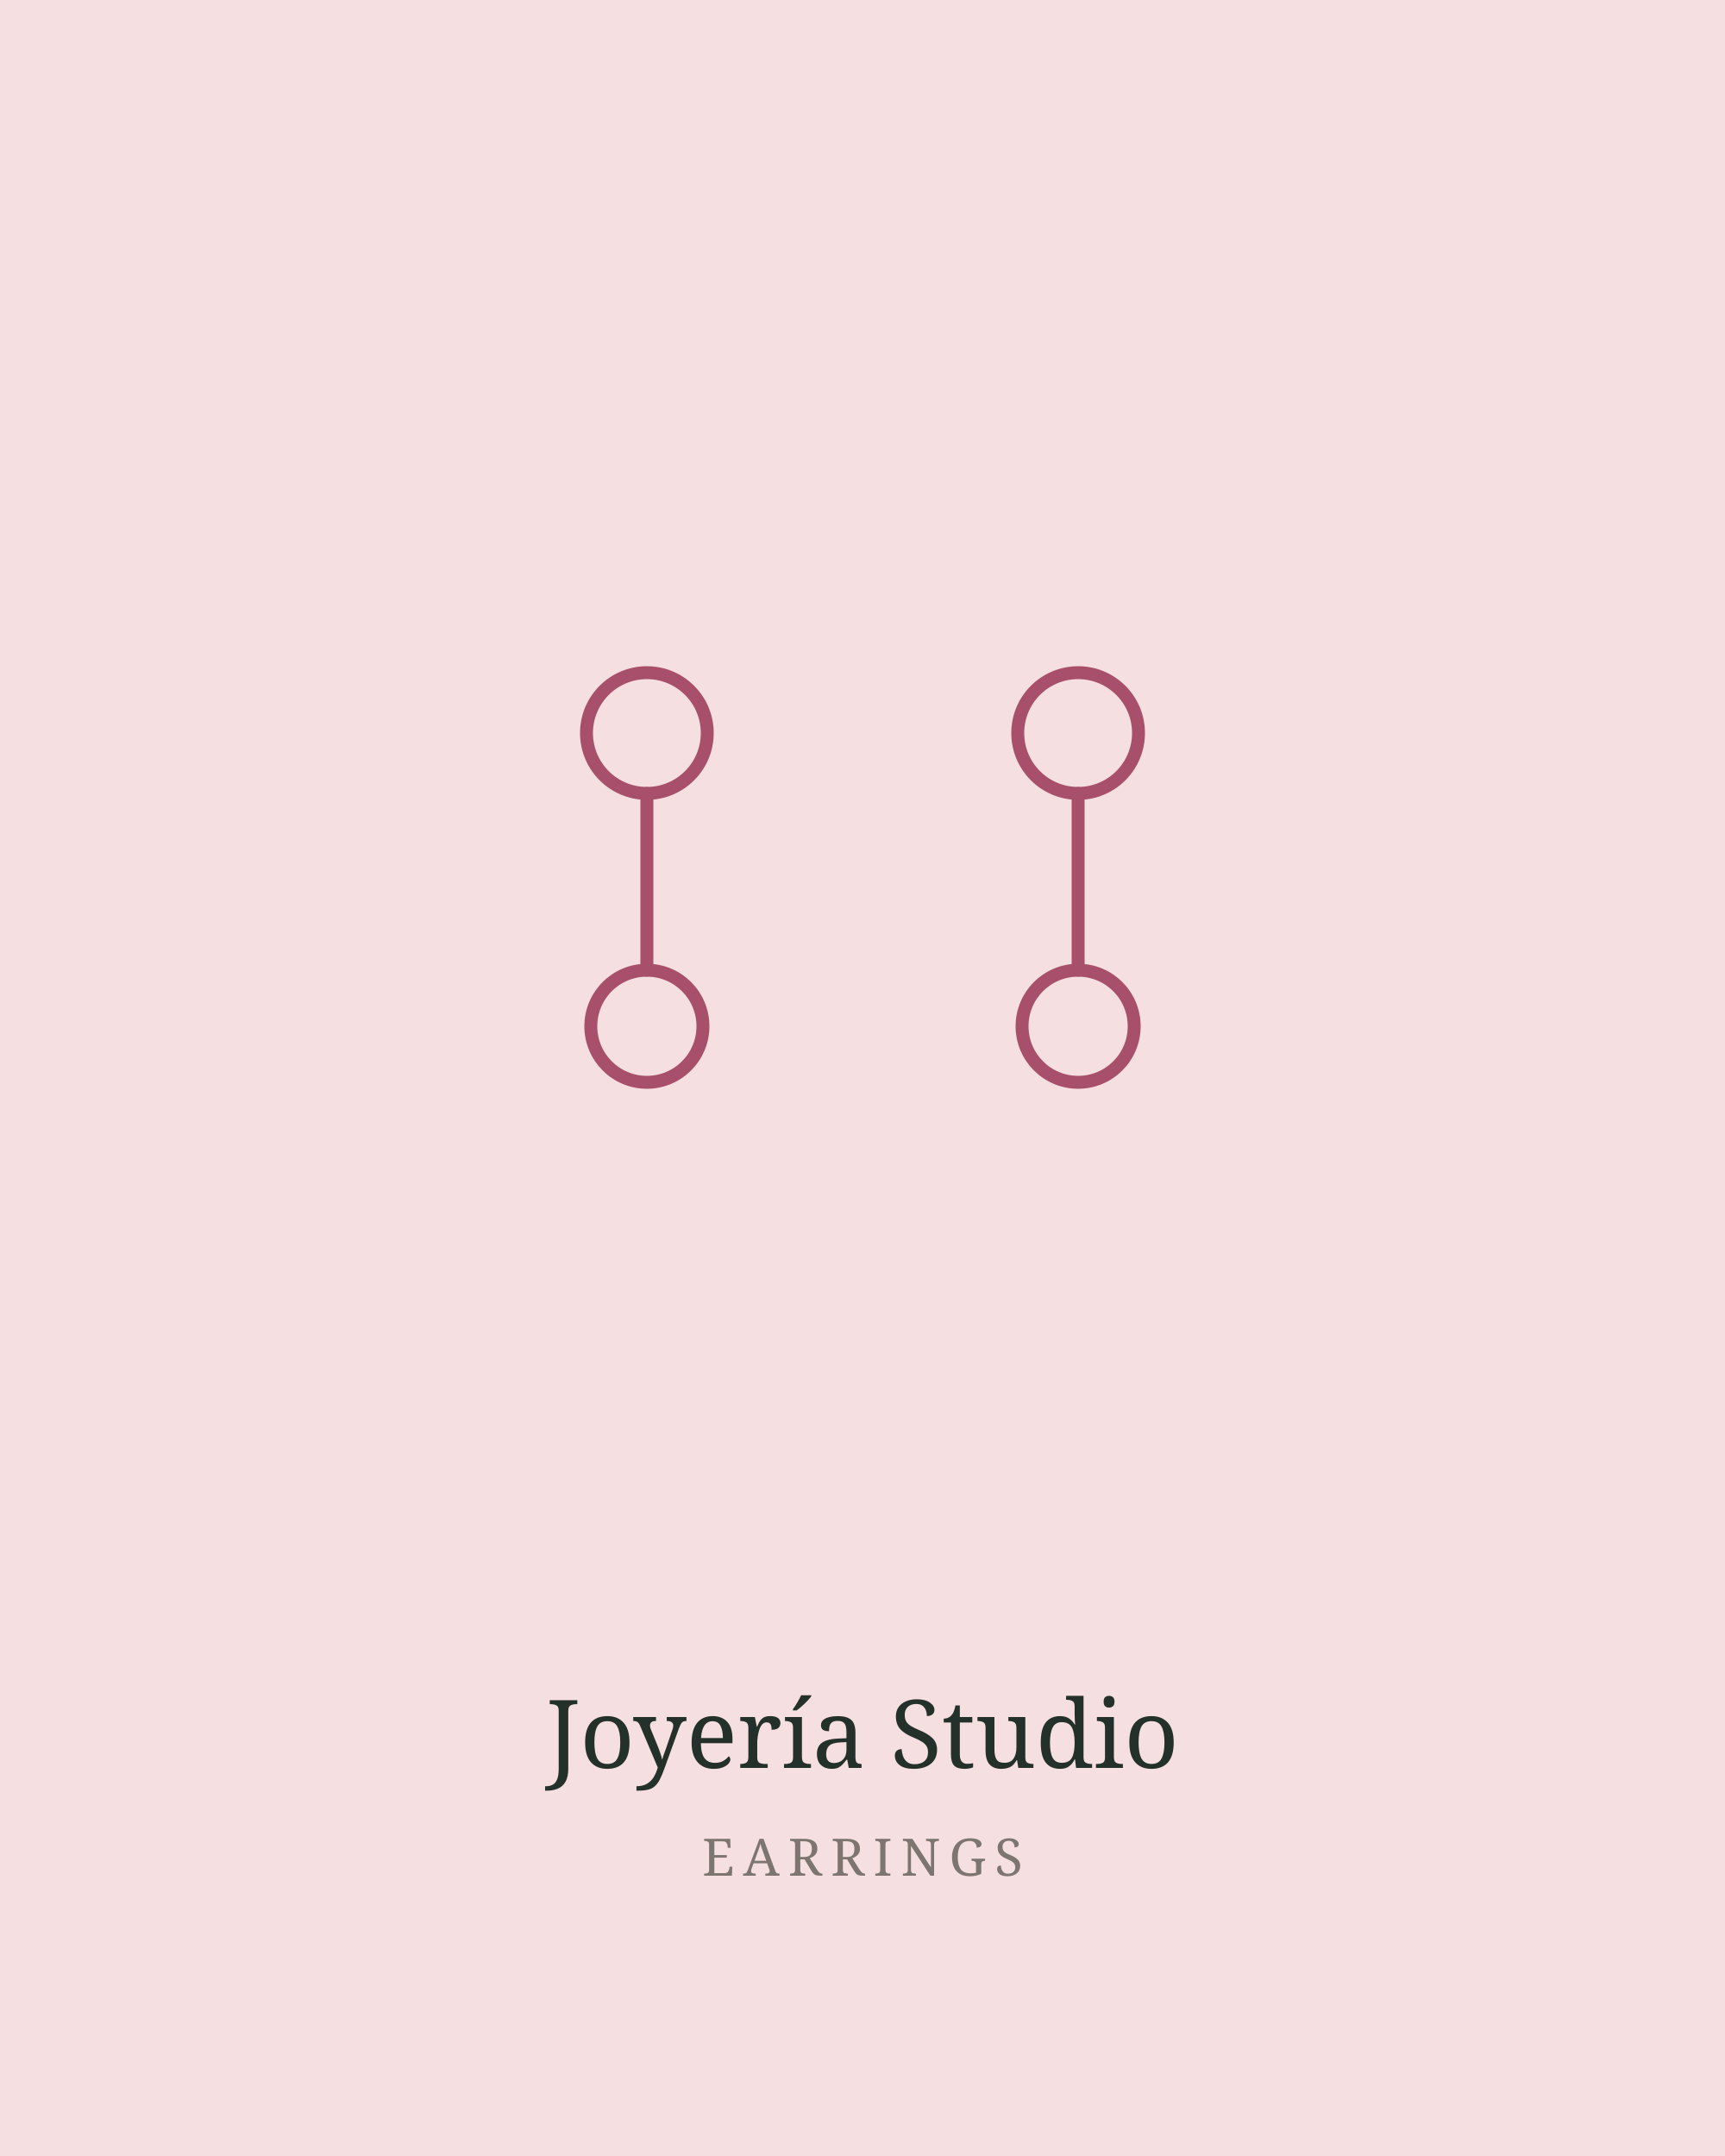
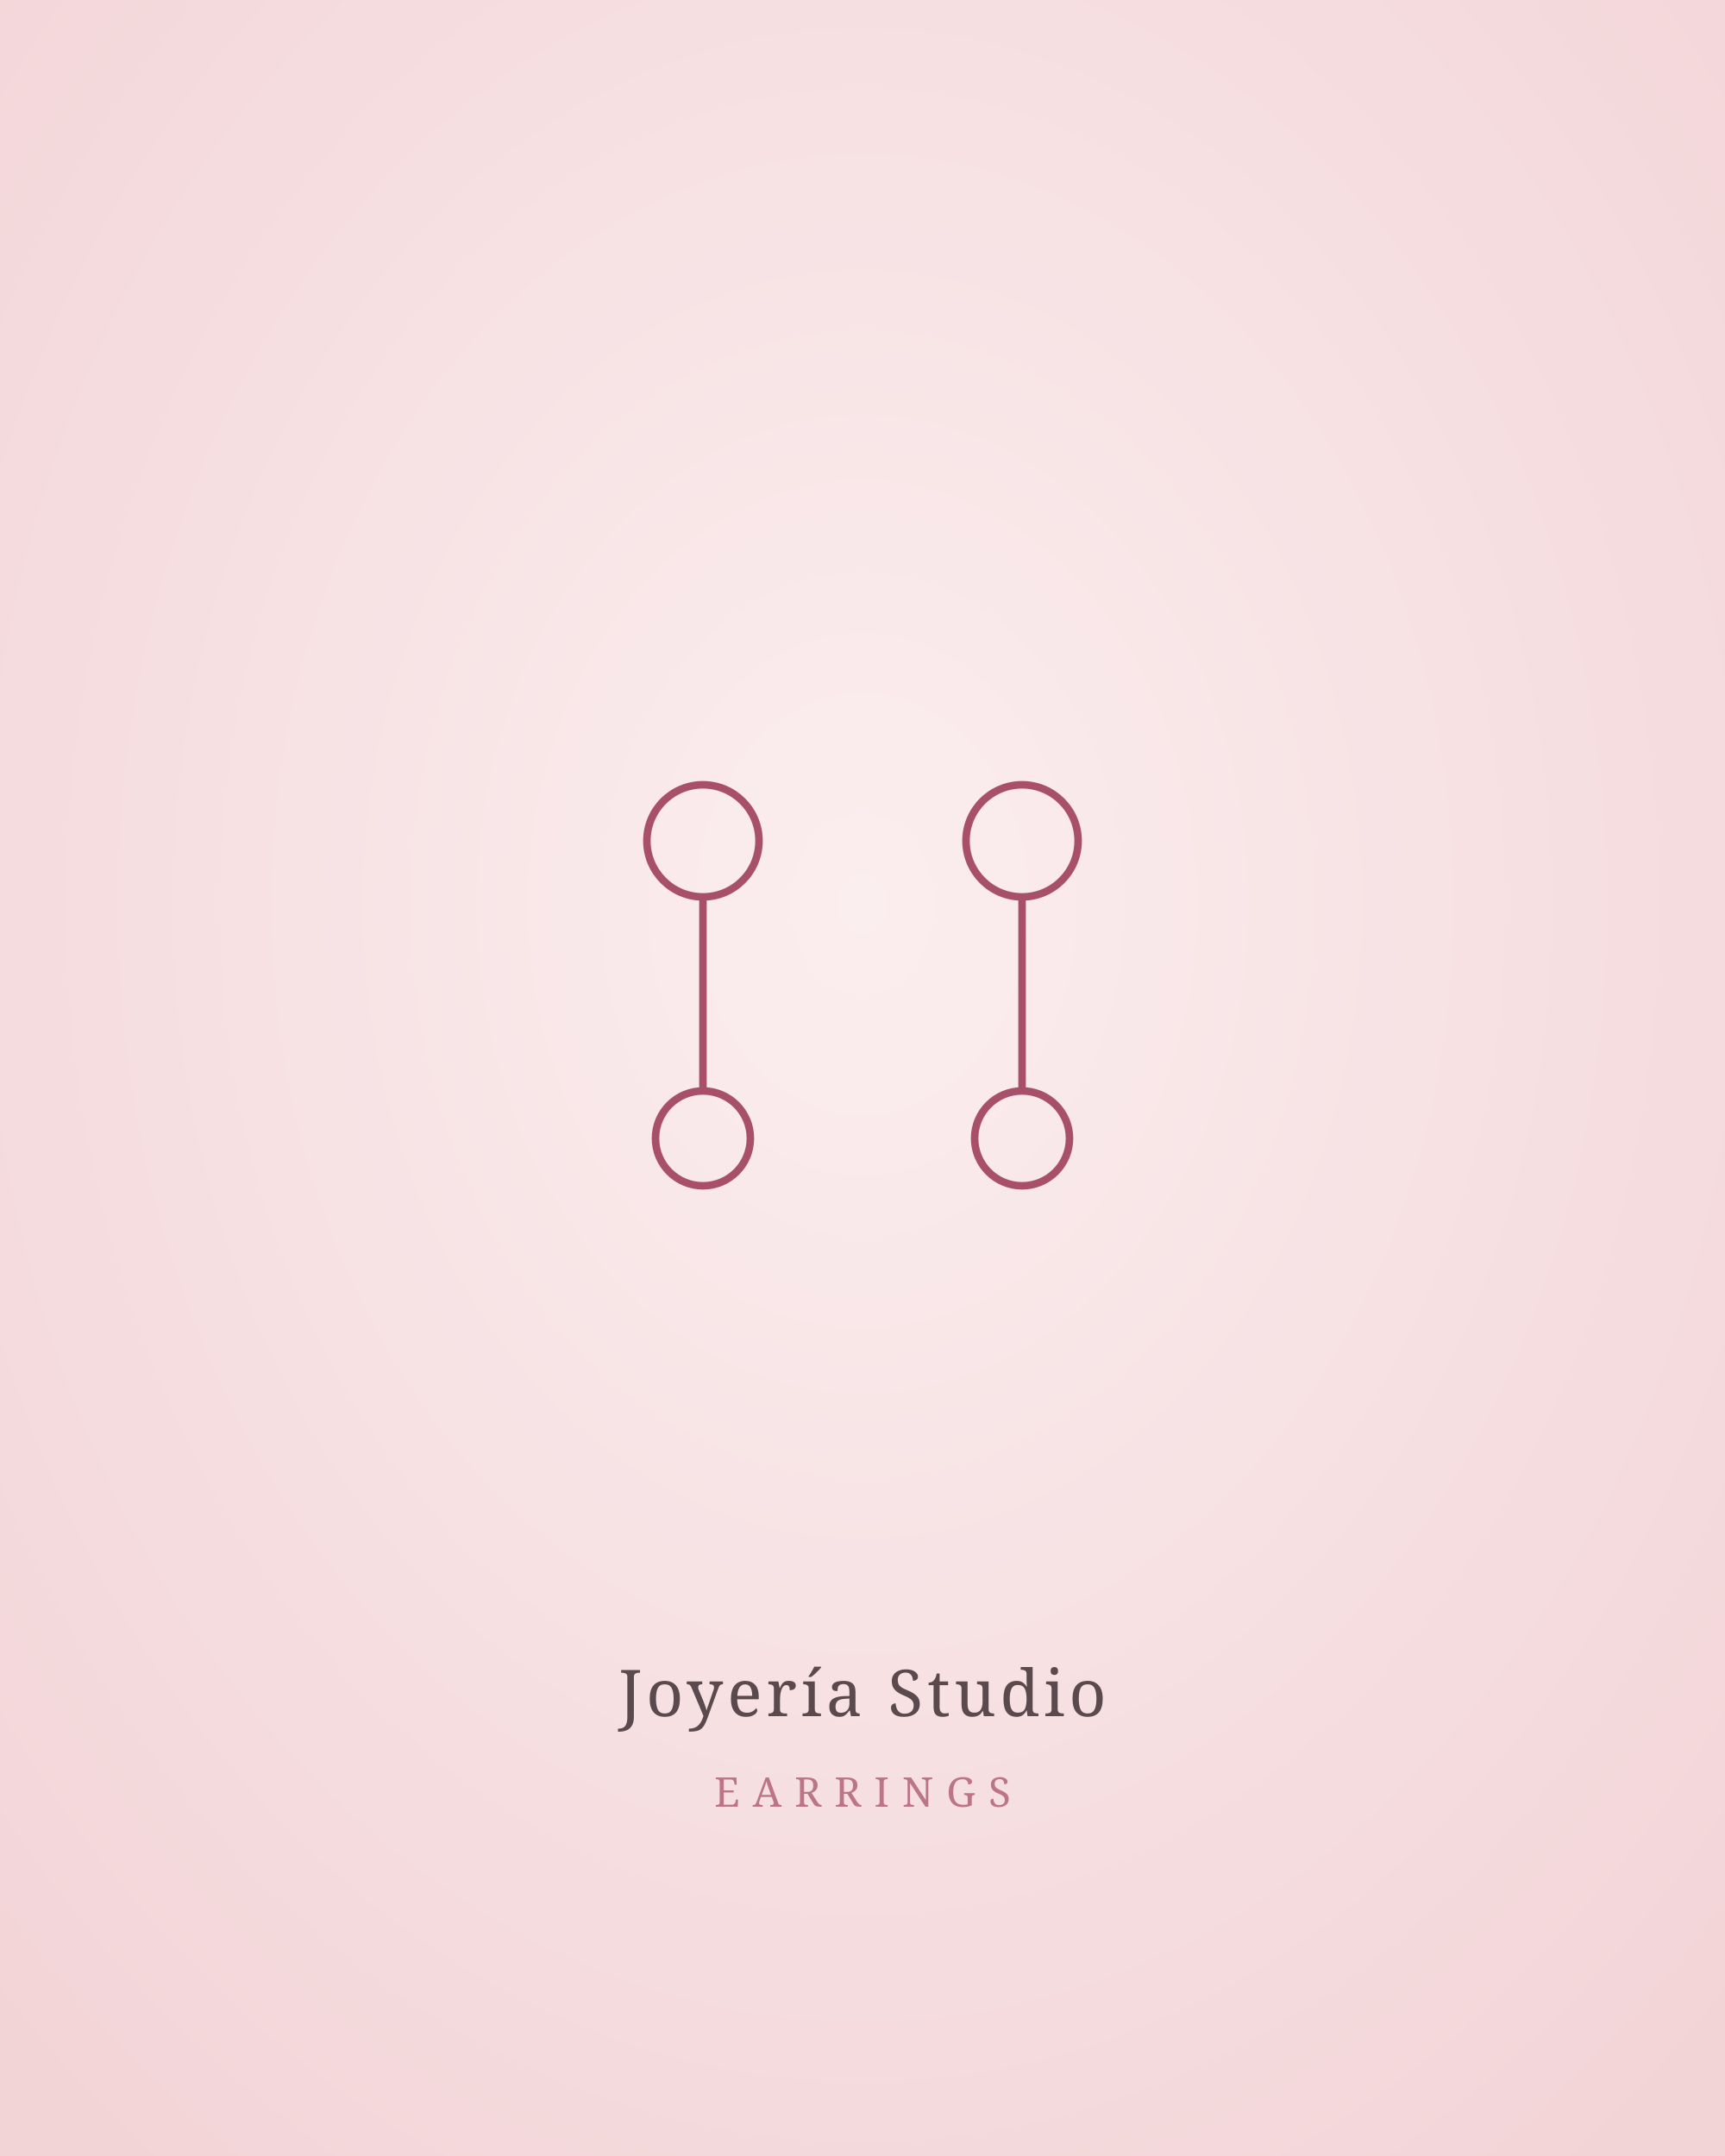
<svg xmlns="http://www.w3.org/2000/svg" width="400" height="500" viewBox="0 0 400 500">
-   <rect width="400" height="500" fill="#f6dfe0" />
-   <g stroke="#a8506b" stroke-width="3" fill="none" stroke-linecap="round">
-     <circle cx="150" cy="170" r="14" />
-     <line x1="150" y1="184" x2="150" y2="225" />
-     <circle cx="150" cy="238" r="13" />
-     <circle cx="250" cy="170" r="14" />
-     <line x1="250" y1="184" x2="250" y2="225" />
-     <circle cx="250" cy="238" r="13" />
+   <defs>
+     <radialGradient id="bg-earrings" cx="50%" cy="42%" r="75%">
+       <stop offset="0%" stop-color="#fbeeef" />
+       <stop offset="100%" stop-color="#f2d3d6" />
+     </radialGradient>
+   </defs>
+   <rect width="400" height="500" fill="url(#bg-earrings)" />
+   <g stroke="#a8506b" stroke-width="1.75" fill="none" stroke-linecap="round">
+     <circle cx="163" cy="195" r="13" />
+     <line x1="163" y1="209" x2="163" y2="252" />
+     <circle cx="163" cy="264" r="11" />
+     <circle cx="237" cy="195" r="13" />
+     <line x1="237" y1="209" x2="237" y2="252" />
+     <circle cx="237" cy="264" r="11" />
  </g>
-   <text x="200" y="410" text-anchor="middle" font-family="Georgia, serif" font-size="22" fill="#24302a">Joyería Studio</text>
-   <text x="200" y="435" text-anchor="middle" font-family="Georgia, serif" font-size="12" letter-spacing="2" fill="#7c7570">EARRINGS</text>
+   <text x="200" y="398" text-anchor="middle" font-family="Georgia, serif" font-size="15" letter-spacing="1" fill="#5b4a4d">Joyería Studio</text>
+   <text x="200" y="419" text-anchor="middle" font-family="Georgia, serif" font-size="9.5" letter-spacing="3" fill="#a8506b" opacity="0.75">EARRINGS</text>
</svg>
